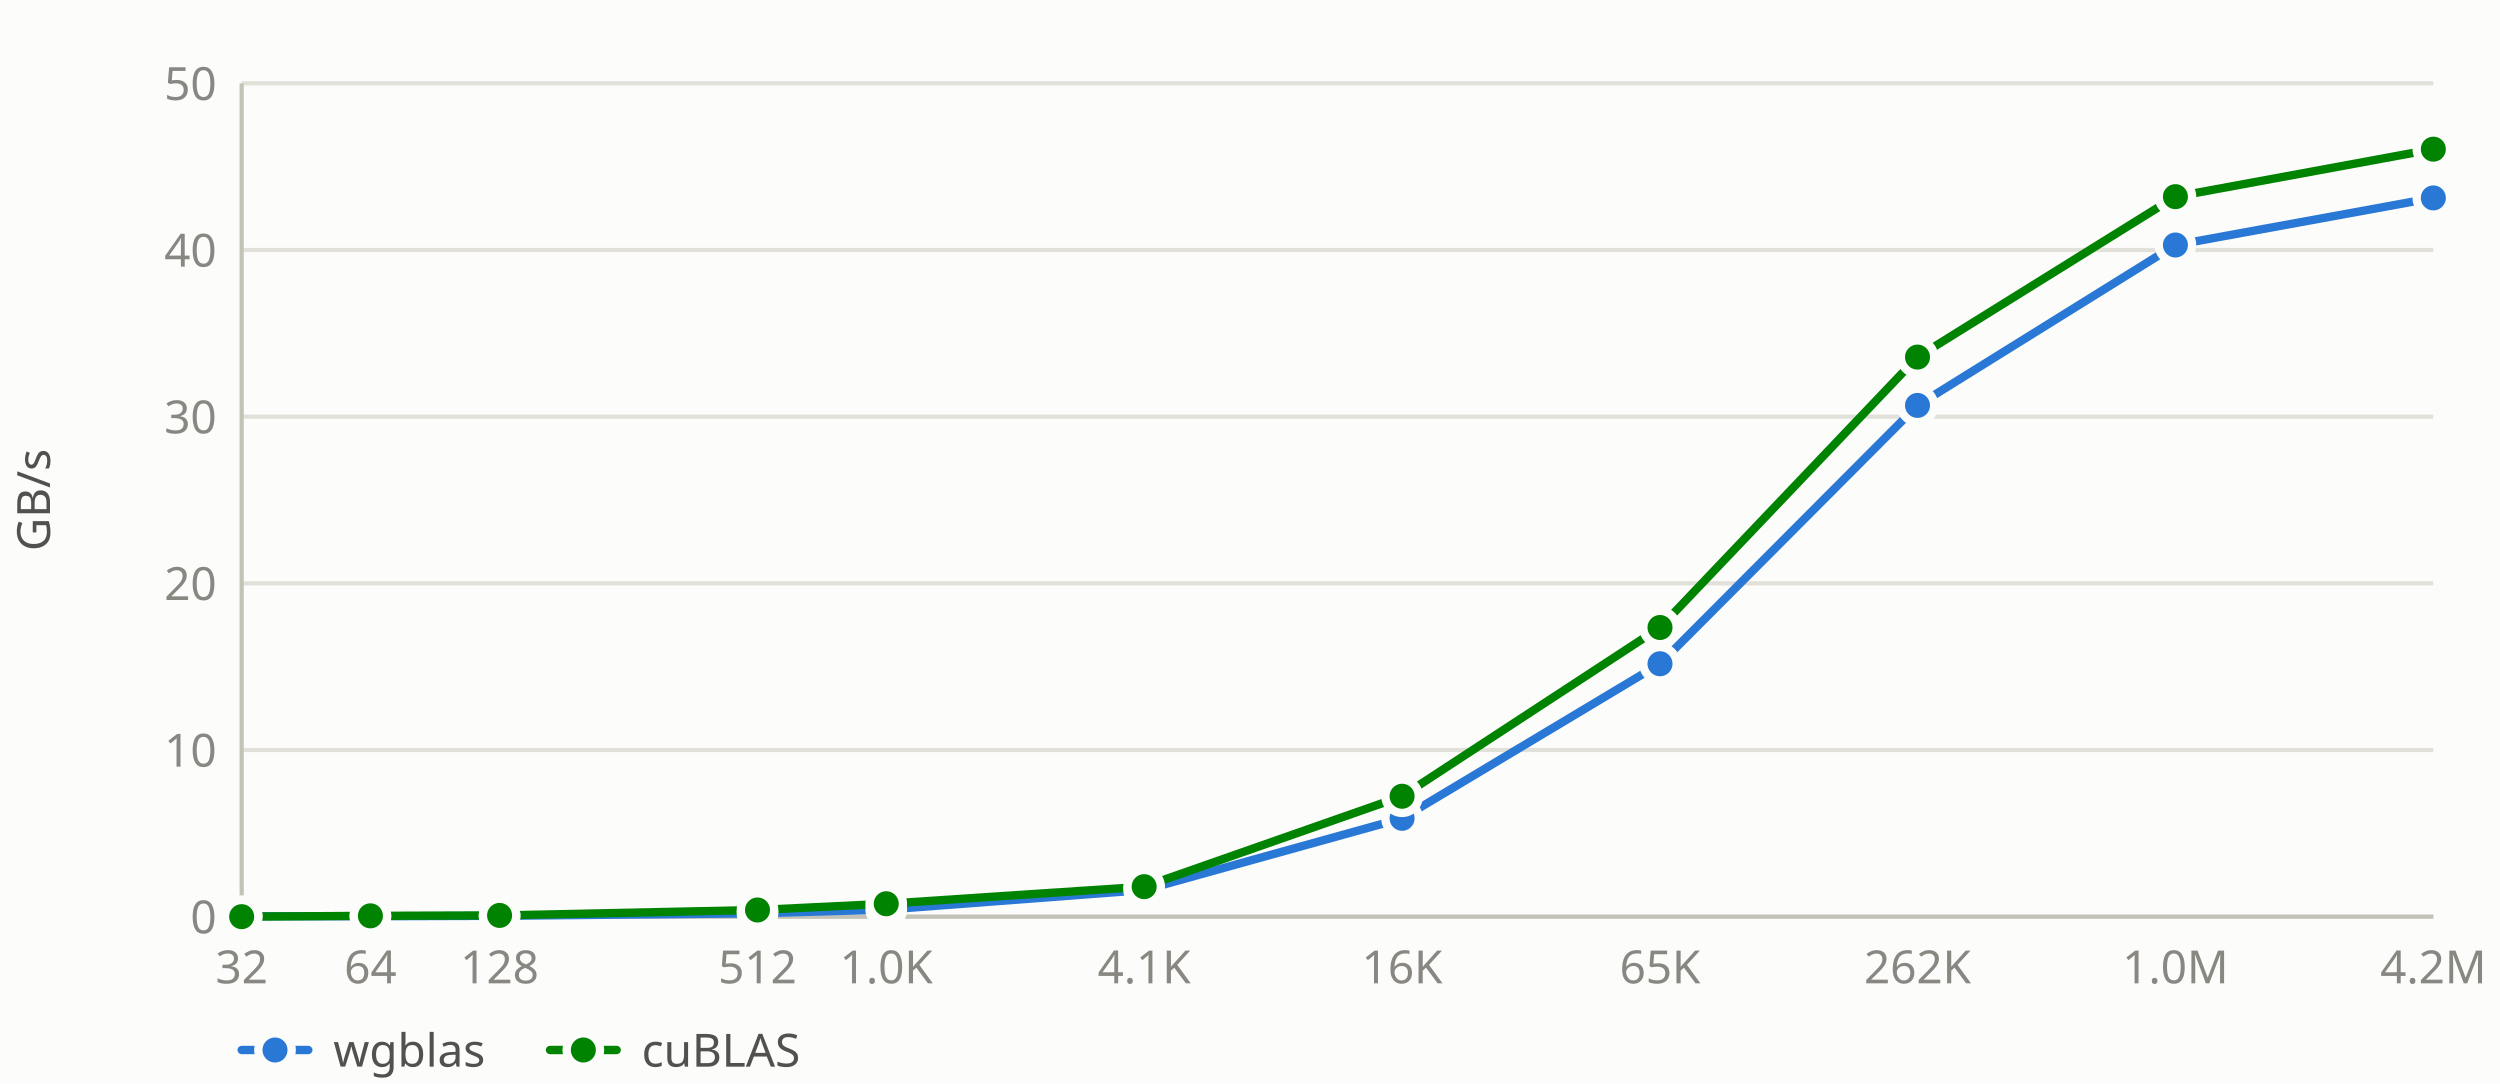
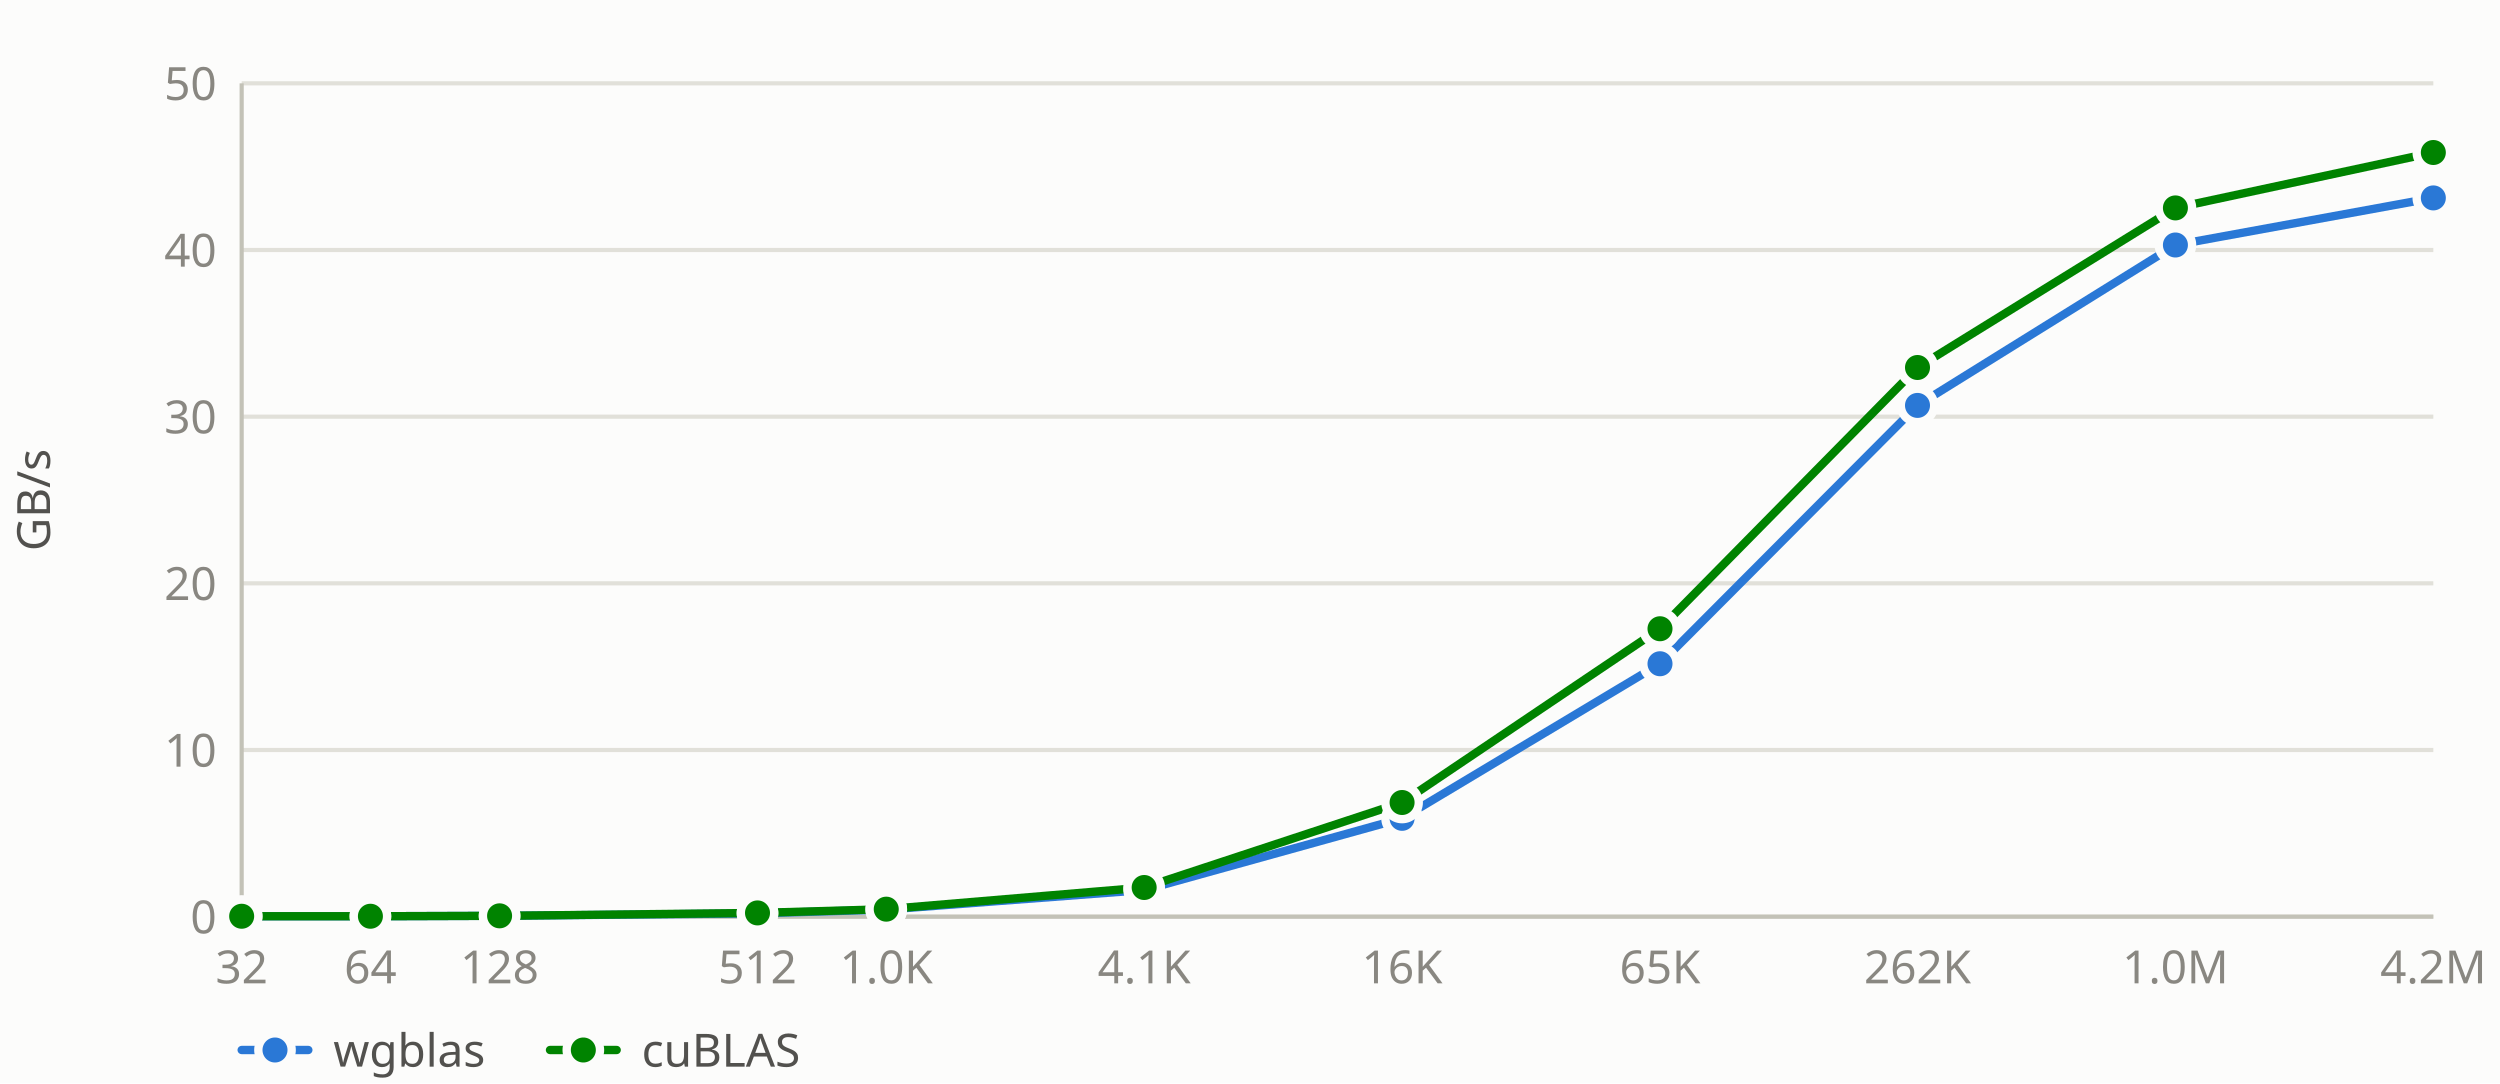
<svg xmlns="http://www.w3.org/2000/svg" id="bc-sdot-stride4-nvidia_geforce_gtx_1650-gbs" viewBox="0 0 600 260" width="600" height="260" role="img" aria-label="GB/s vs n">
  <style>#bc-sdot-stride4-nvidia_geforce_gtx_1650-gbs .bg{fill:#fcfcfb}#bc-sdot-stride4-nvidia_geforce_gtx_1650-gbs .gr{stroke:#e1e0d9;stroke-width:1;fill:none}#bc-sdot-stride4-nvidia_geforce_gtx_1650-gbs .ax{stroke:#c3c2b7;stroke-width:1;fill:none}#bc-sdot-stride4-nvidia_geforce_gtx_1650-gbs .at{fill:#898781;font:11px/1 system-ui,sans-serif}#bc-sdot-stride4-nvidia_geforce_gtx_1650-gbs .lt{fill:#52514e;font:11px/1 system-ui,sans-serif}#bc-sdot-stride4-nvidia_geforce_gtx_1650-gbs .ln1{stroke:#2a78d6;fill:none;stroke-width:2;stroke-linejoin:round;stroke-linecap:round}#bc-sdot-stride4-nvidia_geforce_gtx_1650-gbs .mk1{fill:#2a78d6;stroke:#fcfcfb;stroke-width:2}#bc-sdot-stride4-nvidia_geforce_gtx_1650-gbs .ln2{stroke:#008300;fill:none;stroke-width:2;stroke-linejoin:round;stroke-linecap:round}#bc-sdot-stride4-nvidia_geforce_gtx_1650-gbs .mk2{fill:#008300;stroke:#fcfcfb;stroke-width:2}@media(prefers-color-scheme:dark){#bc-sdot-stride4-nvidia_geforce_gtx_1650-gbs .bg{fill:#1a1a19}#bc-sdot-stride4-nvidia_geforce_gtx_1650-gbs .gr{stroke:#2c2c2a}#bc-sdot-stride4-nvidia_geforce_gtx_1650-gbs .ax{stroke:#383835}#bc-sdot-stride4-nvidia_geforce_gtx_1650-gbs .at{fill:#898781}#bc-sdot-stride4-nvidia_geforce_gtx_1650-gbs .lt{fill:#c3c2b7}#bc-sdot-stride4-nvidia_geforce_gtx_1650-gbs .ln1{stroke:#3987e5}#bc-sdot-stride4-nvidia_geforce_gtx_1650-gbs .mk1{fill:#3987e5;stroke:#1a1a19}#bc-sdot-stride4-nvidia_geforce_gtx_1650-gbs .ln2{stroke:#008300}#bc-sdot-stride4-nvidia_geforce_gtx_1650-gbs .mk2{fill:#008300;stroke:#1a1a19}}:root[data-theme=dark] #bc-sdot-stride4-nvidia_geforce_gtx_1650-gbs .bg{fill:#1a1a19}:root[data-theme=dark] #bc-sdot-stride4-nvidia_geforce_gtx_1650-gbs .gr{stroke:#2c2c2a}:root[data-theme=dark] #bc-sdot-stride4-nvidia_geforce_gtx_1650-gbs .ax{stroke:#383835}:root[data-theme=dark] #bc-sdot-stride4-nvidia_geforce_gtx_1650-gbs .lt{fill:#c3c2b7}:root[data-theme=dark] #bc-sdot-stride4-nvidia_geforce_gtx_1650-gbs .ln1{stroke:#3987e5}:root[data-theme=dark] #bc-sdot-stride4-nvidia_geforce_gtx_1650-gbs .mk1{fill:#3987e5;stroke:#1a1a19}:root[data-theme=dark] #bc-sdot-stride4-nvidia_geforce_gtx_1650-gbs .mk2{stroke:#1a1a19}</style>
  <rect class="bg" width="600" height="260" />
  <line class="gr" x1="58" y1="220.0" x2="584" y2="220.0" />
  <line class="gr" x1="58" y1="180.0" x2="584" y2="180.0" />
  <line class="gr" x1="58" y1="140.0" x2="584" y2="140.0" />
  <line class="gr" x1="58" y1="100.0" x2="584" y2="100.0" />
  <line class="gr" x1="58" y1="60.0" x2="584" y2="60.0" />
  <line class="gr" x1="58" y1="20.0" x2="584" y2="20.0" />
  <line class="ax" x1="58" y1="20" x2="58" y2="220" />
  <line class="ax" x1="58" y1="220" x2="584" y2="220" />
  <text class="at" x="52" y="224.0" text-anchor="end">0</text>
  <text class="at" x="52" y="184.0" text-anchor="end">10</text>
  <text class="at" x="52" y="144.0" text-anchor="end">20</text>
  <text class="at" x="52" y="104.0" text-anchor="end">30</text>
  <text class="at" x="52" y="64.0" text-anchor="end">40</text>
  <text class="at" x="52" y="24.0" text-anchor="end">50</text>
  <text class="lt" x="12" y="120.0" text-anchor="middle" transform="rotate(-90 12 120.0)">GB/s</text>
  <text class="at" x="58.0" y="236" text-anchor="middle">32</text>
  <text class="at" x="88.9" y="236" text-anchor="middle">64</text>
  <text class="at" x="119.9" y="236" text-anchor="middle">128</text>
  <text class="at" x="181.8" y="236" text-anchor="middle">512</text>
  <text class="at" x="212.7" y="236" text-anchor="middle">1.0K</text>
  <text class="at" x="274.6" y="236" text-anchor="middle">4.1K</text>
  <text class="at" x="336.5" y="236" text-anchor="middle">16K</text>
  <text class="at" x="398.4" y="236" text-anchor="middle">65K</text>
  <text class="at" x="460.2" y="236" text-anchor="middle">262K</text>
  <text class="at" x="522.1" y="236" text-anchor="middle">1.0M</text>
  <text class="at" x="584.0" y="236" text-anchor="middle">4.2M</text>
  <polyline class="ln1" points="58.0,219.9 88.9,219.9 119.9,219.8 181.8,219.2 212.7,218.3 274.6,213.6 336.5,196.4 398.4,159.3 460.2,97.3 522.1,58.8 584.0,47.5" />
-   <polyline class="ln2" points="58.0,220.0 88.9,219.8 119.9,219.7 181.8,218.4 212.7,216.9 274.6,212.8 336.5,191.1 398.4,150.6 460.2,85.7 522.1,47.2 584.0,35.8" />
+   <polyline class="ln2" points="58.0,219.9 88.9,219.9 119.9,219.8 181.8,219.1 212.7,218.2 274.6,213.0 336.5,192.6 398.4,150.9 460.2,88.2 522.1,49.9 584.0,36.6" />
  <circle class="mk1" cx="58.0" cy="219.9" r="4" />
  <circle class="mk1" cx="88.9" cy="219.9" r="4" />
  <circle class="mk1" cx="119.9" cy="219.8" r="4" />
  <circle class="mk1" cx="181.8" cy="219.2" r="4" />
  <circle class="mk1" cx="212.7" cy="218.3" r="4" />
  <circle class="mk1" cx="274.6" cy="213.6" r="4" />
  <circle class="mk1" cx="336.5" cy="196.4" r="4" />
  <circle class="mk1" cx="398.4" cy="159.3" r="4" />
  <circle class="mk1" cx="460.2" cy="97.3" r="4" />
  <circle class="mk1" cx="522.1" cy="58.8" r="4" />
  <circle class="mk1" cx="584.0" cy="47.5" r="4" />
-   <circle class="mk2" cx="58.0" cy="220.0" r="4" />
-   <circle class="mk2" cx="88.9" cy="219.8" r="4" />
-   <circle class="mk2" cx="119.9" cy="219.7" r="4" />
-   <circle class="mk2" cx="181.8" cy="218.4" r="4" />
-   <circle class="mk2" cx="212.7" cy="216.9" r="4" />
-   <circle class="mk2" cx="274.6" cy="212.8" r="4" />
-   <circle class="mk2" cx="336.5" cy="191.1" r="4" />
-   <circle class="mk2" cx="398.4" cy="150.6" r="4" />
-   <circle class="mk2" cx="460.2" cy="85.7" r="4" />
-   <circle class="mk2" cx="522.1" cy="47.2" r="4" />
-   <circle class="mk2" cx="584.0" cy="35.8" r="4" />
+   <circle class="mk2" cx="58.0" cy="219.9" r="4" />
+   <circle class="mk2" cx="88.9" cy="219.9" r="4" />
+   <circle class="mk2" cx="119.9" cy="219.8" r="4" />
+   <circle class="mk2" cx="181.8" cy="219.1" r="4" />
+   <circle class="mk2" cx="212.7" cy="218.2" r="4" />
+   <circle class="mk2" cx="274.6" cy="213.0" r="4" />
+   <circle class="mk2" cx="336.5" cy="192.6" r="4" />
+   <circle class="mk2" cx="398.4" cy="150.9" r="4" />
+   <circle class="mk2" cx="460.2" cy="88.2" r="4" />
+   <circle class="mk2" cx="522.1" cy="49.9" r="4" />
+   <circle class="mk2" cx="584.0" cy="36.6" r="4" />
  <line class="ln1" x1="58" y1="252" x2="74" y2="252" />
  <circle class="mk1" cx="66" cy="252" r="4" />
  <text class="lt" x="80" y="256">wgblas</text>
  <line class="ln2" x1="132" y1="252" x2="148" y2="252" />
  <circle class="mk2" cx="140" cy="252" r="4" />
  <text class="lt" x="154" y="256">cuBLAS</text>
</svg>
